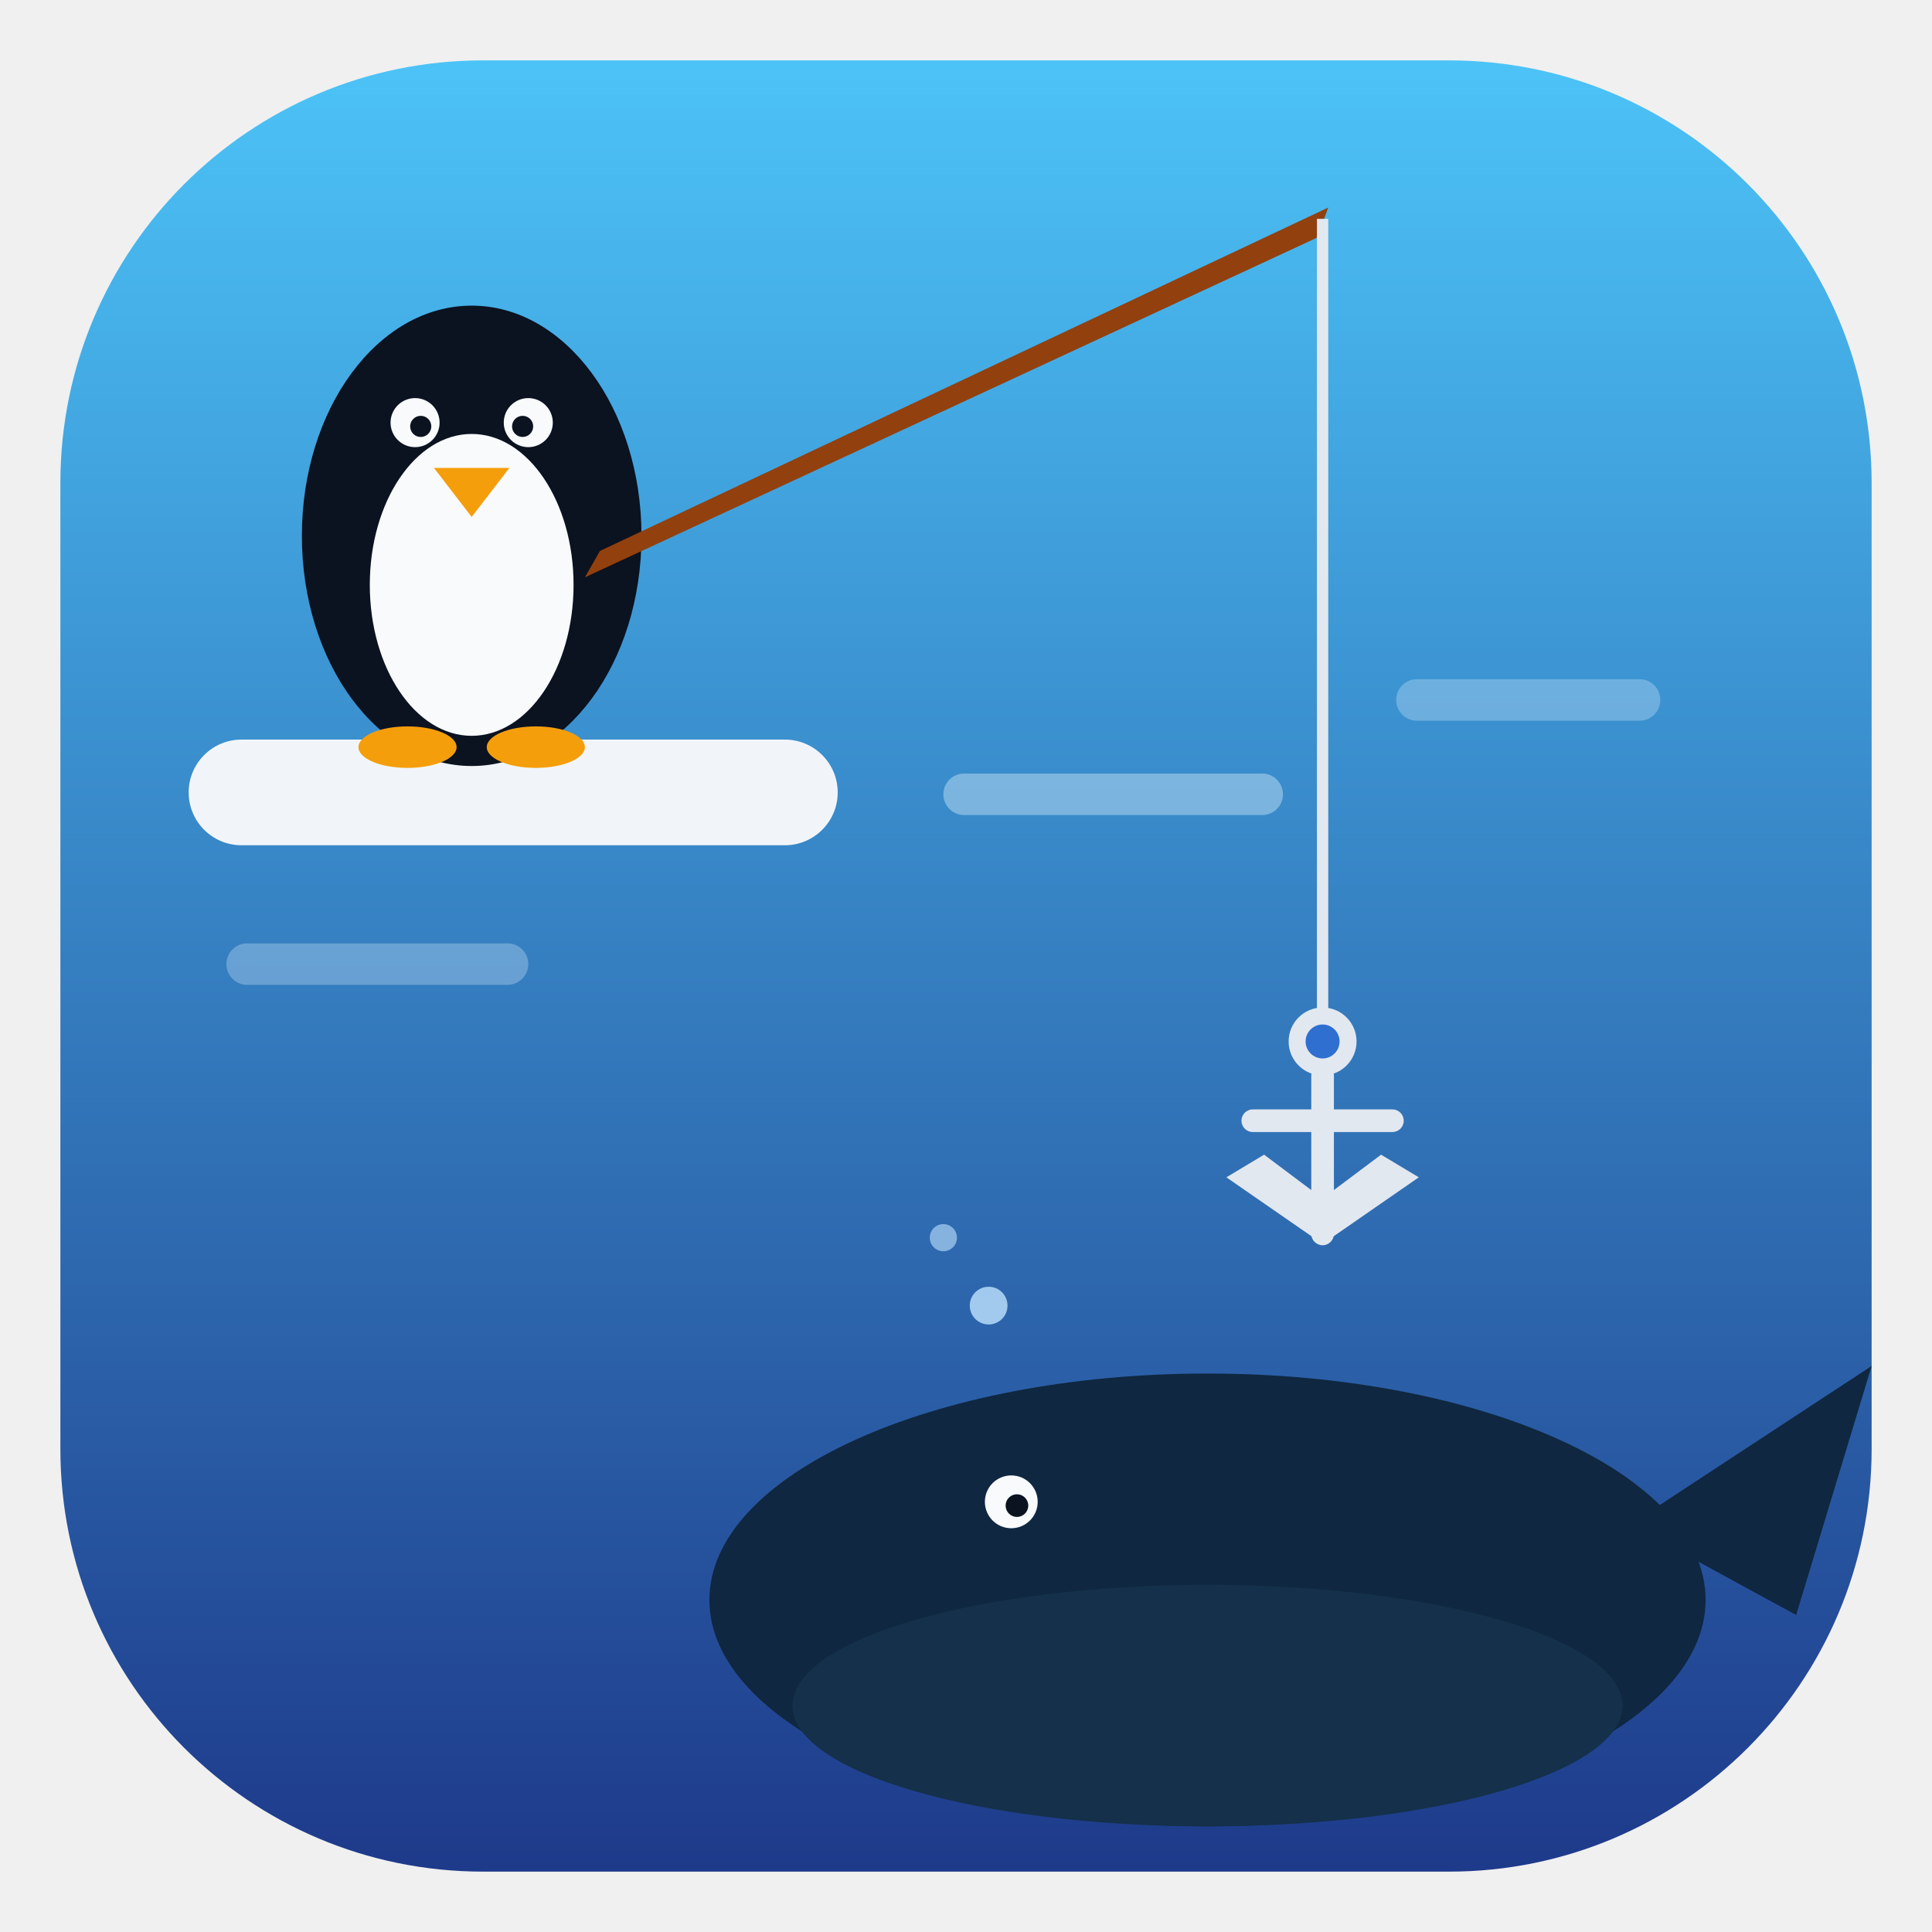
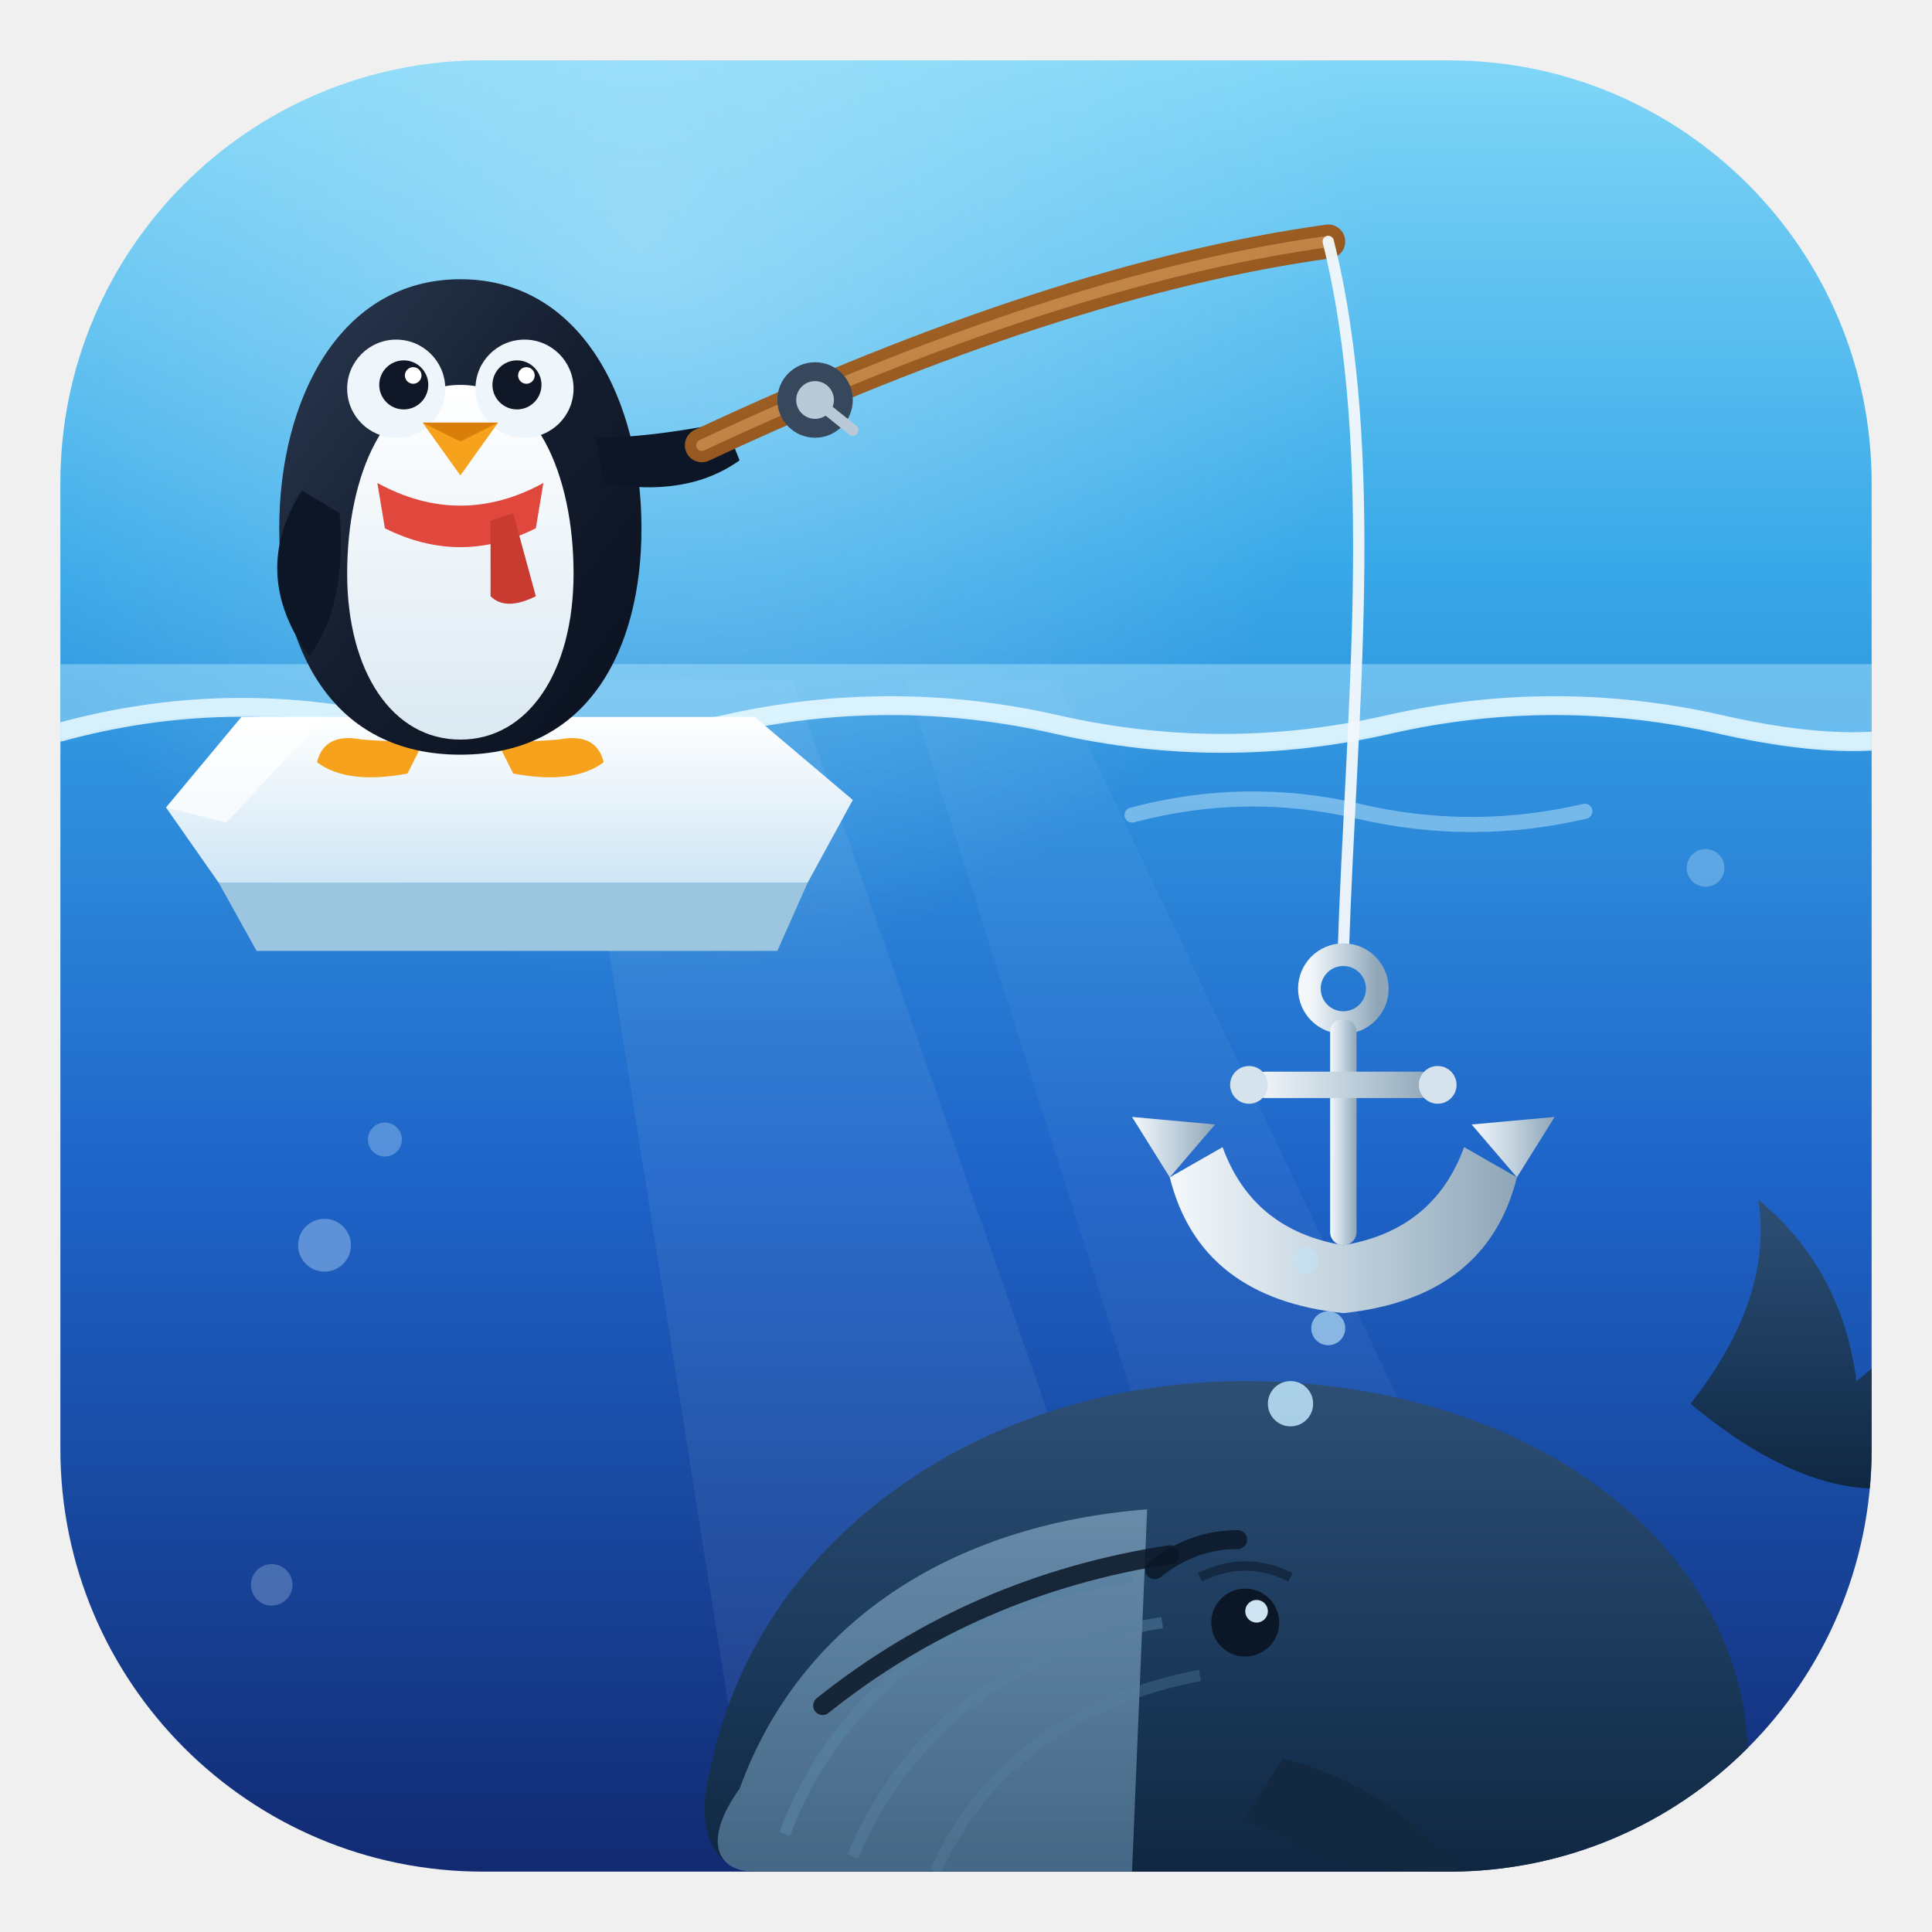
<svg xmlns="http://www.w3.org/2000/svg" width="512" height="512" viewBox="0 0 512 512">
  <defs>
+     <clipPath id="squircle">
+       <rect x="16" y="16" width="480" height="480" rx="112" />
+     </clipPath>
    <linearGradient id="sea" x1="0" y1="0" x2="0" y2="1">
-       <stop offset="0" stop-color="#4cc3f7" />
-       <stop offset="1" stop-color="#1e3a8a" />
+       <stop offset="0" stop-color="#7fd6f7" />
+       <stop offset="0.28" stop-color="#38a8e8" />
+       <stop offset="0.62" stop-color="#1e63c8" />
+       <stop offset="1" stop-color="#122a72" />
    </linearGradient>
+     <linearGradient id="ice" x1="0" y1="0" x2="0" y2="1">
+       <stop offset="0" stop-color="#ffffff" />
+       <stop offset="1" stop-color="#cfe6f5" />
+     </linearGradient>
+     <linearGradient id="penguin" x1="0" y1="0" x2="1" y2="1">
+       <stop offset="0" stop-color="#2b3a52" />
+       <stop offset="0.5" stop-color="#141d2e" />
+       <stop offset="1" stop-color="#0a111f" />
+     </linearGradient>
+     <linearGradient id="belly" x1="0" y1="0" x2="0" y2="1">
+       <stop offset="0" stop-color="#ffffff" />
+       <stop offset="1" stop-color="#dbe9f2" />
+     </linearGradient>
+     <linearGradient id="whale" x1="0" y1="0" x2="0" y2="1">
+       <stop offset="0" stop-color="#2e4f74" />
+       <stop offset="0.55" stop-color="#1b3a5c" />
+       <stop offset="1" stop-color="#102741" />
+     </linearGradient>
+     <linearGradient id="whaleBelly" x1="0" y1="0" x2="0" y2="1">
+       <stop offset="0" stop-color="#9fc4dd" />
+       <stop offset="1" stop-color="#6f9cbd" />
+     </linearGradient>
+     <linearGradient id="metal" x1="0" y1="0" x2="1" y2="0">
+       <stop offset="0" stop-color="#f4f8fb" />
+       <stop offset="0.5" stop-color="#c2d2de" />
+       <stop offset="1" stop-color="#8fa6b8" />
+     </linearGradient>
+     <linearGradient id="wood" x1="0" y1="0" x2="1" y2="1">
+       <stop offset="0" stop-color="#b5702f" />
+       <stop offset="1" stop-color="#7c4514" />
+     </linearGradient>
+     <radialGradient id="glow" cx="0.32" cy="0.1" r="0.9">
+       <stop offset="0" stop-color="#bdeafd" stop-opacity="0.55" />
+       <stop offset="0.45" stop-color="#bdeafd" stop-opacity="0" />
+     </radialGradient>
  </defs>
-   <rect x="16" y="16" width="480" height="480" rx="112" fill="url(#sea)" />
-   <rect x="250" y="205" width="90" height="11" rx="5.5" fill="#e0f2fe" fill-opacity="0.4" />
-   <rect x="370" y="180" width="70" height="11" rx="5.5" fill="#e0f2fe" fill-opacity="0.3" />
-   <rect x="60" y="250" width="80" height="11" rx="5.5" fill="#e0f2fe" fill-opacity="0.3" />
-   <rect x="50" y="196" width="172" height="28" rx="14" fill="#f1f5f9" />
-   <ellipse cx="125" cy="142" rx="45" ry="61" fill="#0b1220" />
-   <ellipse cx="125" cy="155" rx="27" ry="40" fill="#f8fafc" />
-   <circle cx="110" cy="112" r="6.5" fill="#f8fafc" />
-   <circle cx="140" cy="112" r="6.5" fill="#f8fafc" />
-   <circle cx="111.5" cy="113" r="2.8" fill="#0b1220" />
-   <circle cx="138.5" cy="113" r="2.8" fill="#0b1220" />
-   <polygon points="115,124 135,124 125,137" fill="#f59e0b" />
-   <ellipse cx="108" cy="198" rx="13" ry="5.5" fill="#f59e0b" />
-   <ellipse cx="142" cy="198" rx="13" ry="5.5" fill="#f59e0b" />
-   <polygon points="155,153 159,146 352,55 349,63" fill="#92400e" />
-   <rect x="349" y="58" width="3" height="212" fill="#e2e8f0" />
-   <circle cx="350.5" cy="276" r="9" fill="#e2e8f0" />
-   <circle cx="350.5" cy="276" r="4.5" fill="#2f6fd0" />
-   <rect x="347.5" y="282" width="6" height="48" rx="3" fill="#e2e8f0" />
-   <rect x="329" y="294" width="43" height="6" rx="3" fill="#e2e8f0" />
-   <polygon points="325,312 351,330 351,318 335,306" fill="#e2e8f0" />
-   <polygon points="376,312 350,330 350,318 366,306" fill="#e2e8f0" />
-   <ellipse cx="320" cy="424" rx="132" ry="60" fill="#0f2740" />
-   <ellipse cx="320" cy="452" rx="110" ry="32" fill="#14304a" />
-   <polygon points="432,404 496,362 476,428" fill="#0f2740" />
-   <circle cx="268" cy="398" r="7" fill="#f8fafc" />
-   <circle cx="269.5" cy="399" r="3" fill="#0b1220" />
-   <circle cx="262" cy="346" r="5" fill="#bfe3ff" fill-opacity="0.8" />
-   <circle cx="250" cy="328" r="3.6" fill="#bfe3ff" fill-opacity="0.6" />
+   <g clip-path="url(#squircle)">
+     <rect x="16" y="16" width="480" height="480" fill="url(#sea)" />
+     <rect x="16" y="16" width="480" height="480" fill="url(#glow)" />
+     <polygon points="150,180 210,180 320,496 200,496" fill="#dff4ff" opacity="0.07" />
+     <polygon points="240,180 280,180 430,496 340,496" fill="#dff4ff" opacity="0.05" />
+     <path d="M16 196 Q60 184 104 194 T192 194 T280 194 T368 194 T456 194 T520 192 L520 176 L16 176 Z" fill="#a5e2fb" opacity="0.5" />
+     <path d="M16 194 Q60 182 104 192 T192 192 T280 192 T368 192 T456 192 T520 190" fill="none" stroke="#eafaff" stroke-width="5" stroke-linecap="round" opacity="0.85" />
+     <path d="M300 216 Q330 208 360 215 T420 215" fill="none" stroke="#cdeffd" stroke-width="4" stroke-linecap="round" opacity="0.45" />
+     <path d="M64 238 Q88 231 112 237 T160 237" fill="none" stroke="#cdeffd" stroke-width="4" stroke-linecap="round" opacity="0.35" />
+     <path d="M44 214 L64 190 L200 190 L226 212 L214 234 L58 234 Z" fill="url(#ice)" />
+     <path d="M58 234 L214 234 L206 252 L68 252 Z" fill="#9cc6e0" />
+     <path d="M44 214 L64 190 L86 190 L60 218 Z" fill="#ffffff" opacity="0.7" />
+     <g>
+       <path d="M96 196 q-10 -2 -12 6 q8 6 24 3 l4 -8 Z" fill="#f6a21c" />
+       <path d="M148 196 q10 -2 12 6 q-8 6 -24 3 l-4 -8 Z" fill="#f6a21c" />
+       <path d="M122 74                C 90 74 74 106 74 140                C 74 172 88 200 122 200                C 156 200 170 172 170 140                C 170 106 154 74 122 74 Z" fill="url(#penguin)" />
+       <path d="M122 102                C 102 102 92 126 92 152                C 92 178 104 196 122 196                C 140 196 152 178 152 152                C 152 126 142 102 122 102 Z" fill="url(#belly)" />
+       <circle cx="105" cy="103" r="13" fill="#eef6fb" />
+       <circle cx="139" cy="103" r="13" fill="#eef6fb" />
+       <circle cx="107" cy="102" r="6.5" fill="#101827" />
+       <circle cx="137" cy="102" r="6.5" fill="#101827" />
+       <circle cx="109.5" cy="99.5" r="2.2" fill="#ffffff" />
+       <circle cx="139.5" cy="99.5" r="2.2" fill="#ffffff" />
+       <path d="M112 112 L132 112 L122 126 Z" fill="#f6a21c" />
+       <path d="M112 112 L132 112 L122 117 Z" fill="#d97e08" />
+       <path d="M100 128 Q122 140 144 128 L142 140 Q122 150 102 140 Z" fill="#e0473d" />
+       <path d="M136 136 l6 22 q-8 4 -12 0 l0 -20 Z" fill="#c93a31" />
+       <path d="M80 130 Q66 152 82 174 Q92 160 90 136 Z" fill="#0d1626" />
+       <path d="M160 128 Q182 132 196 122 L192 112 Q172 116 158 116 Z" fill="#0d1626" />
+     </g>
+     <g>
+       <path d="M186 118 Q280 74 352 64" fill="none" stroke="url(#wood)" stroke-width="9" stroke-linecap="round" />
+       <path d="M186 118 Q280 74 352 64" fill="none" stroke="#e8b06a" stroke-width="3" stroke-linecap="round" opacity="0.5" />
+       <circle cx="216" cy="106" r="10" fill="#37475c" />
+       <circle cx="216" cy="106" r="5" fill="#b9c9d8" />
+       <line x1="216" y1="106" x2="226" y2="114" stroke="#b9c9d8" stroke-width="3" stroke-linecap="round" />
+       <path d="M352 64 C 366 120 358 190 356 252" fill="none" stroke="#f2f8fc" stroke-width="3" stroke-linecap="round" opacity="0.95" />
+     </g>
+     <g>
+       <circle cx="356" cy="262" r="9" fill="none" stroke="url(#metal)" stroke-width="6" />
+       <rect x="352.5" y="270" width="7" height="60" rx="3.5" fill="url(#metal)" />
+       <rect x="332" y="284" width="48" height="7" rx="3.5" fill="url(#metal)" />
+       <circle cx="331" cy="287.5" r="5" fill="#d7e3ec" />
+       <circle cx="381" cy="287.5" r="5" fill="#d7e3ec" />
+       <path d="M356 330 Q332 326 324 304 L310 312 Q318 344 356 348 Q394 344 402 312 L388 304 Q380 326 356 330 Z" fill="url(#metal)" />
+       <path d="M310 312 L300 296 L322 298 Z" fill="url(#metal)" />
+       <path d="M402 312 L412 296 L390 298 Z" fill="url(#metal)" />
+     </g>
+     <g>
+       <path d="M448 372 Q470 344 466 318 Q488 336 492 366 Q510 352 512 330 L512 392 Q484 402 448 372 Z" fill="url(#whale)" />
+       <path d="M188 470                C 200 408 260 366 330 366                C 396 366 452 400 462 452                C 466 476 460 496 450 496                L 200 496                C 190 496 184 486 188 470 Z" fill="url(#whale)" />
+       <path d="M196 474 C 212 430 252 404 304 400 L 300 496 L 200 496 C 190 496 186 488 196 474 Z" fill="url(#whaleBelly)" opacity="0.55" />
+       <path d="M208 486 C 222 448 256 424 300 418" fill="none" stroke="#57809f" stroke-width="3" opacity="0.7" />
+       <path d="M226 492 C 240 458 270 436 308 430" fill="none" stroke="#57809f" stroke-width="3" opacity="0.5" />
+       <path d="M248 496 C 260 468 286 450 318 444" fill="none" stroke="#57809f" stroke-width="3" opacity="0.35" />
+       <path d="M218 452 Q258 420 310 412" fill="none" stroke="#0b1626" stroke-width="5" stroke-linecap="round" opacity="0.85" />
+       <path d="M306 416 Q316 408 328 408" fill="none" stroke="#0b1626" stroke-width="5" stroke-linecap="round" opacity="0.85" />
+       <circle cx="330" cy="430" r="9" fill="#0b1626" />
+       <circle cx="333" cy="427" r="3" fill="#cfe4f2" />
+       <path d="M318 418 Q330 412 342 418" fill="none" stroke="#0b1626" stroke-width="2.5" opacity="0.55" />
+       <path d="M340 466 Q370 474 386 496 Q352 496 330 482 Z" fill="#12293f" />
+       <circle cx="342" cy="372" r="6" fill="#bfe6fb" opacity="0.85" />
+       <circle cx="352" cy="352" r="4.5" fill="#bfe6fb" opacity="0.65" />
+       <circle cx="346" cy="334" r="3.5" fill="#bfe6fb" opacity="0.45" />
+     </g>
+     <circle cx="86" cy="330" r="7" fill="#d8f1ff" opacity="0.35" />
+     <circle cx="102" cy="302" r="4.5" fill="#d8f1ff" opacity="0.3" />
+     <circle cx="452" cy="230" r="5" fill="#d8f1ff" opacity="0.3" />
+     <circle cx="72" cy="420" r="5.5" fill="#d8f1ff" opacity="0.25" />
+   </g>
</svg>
